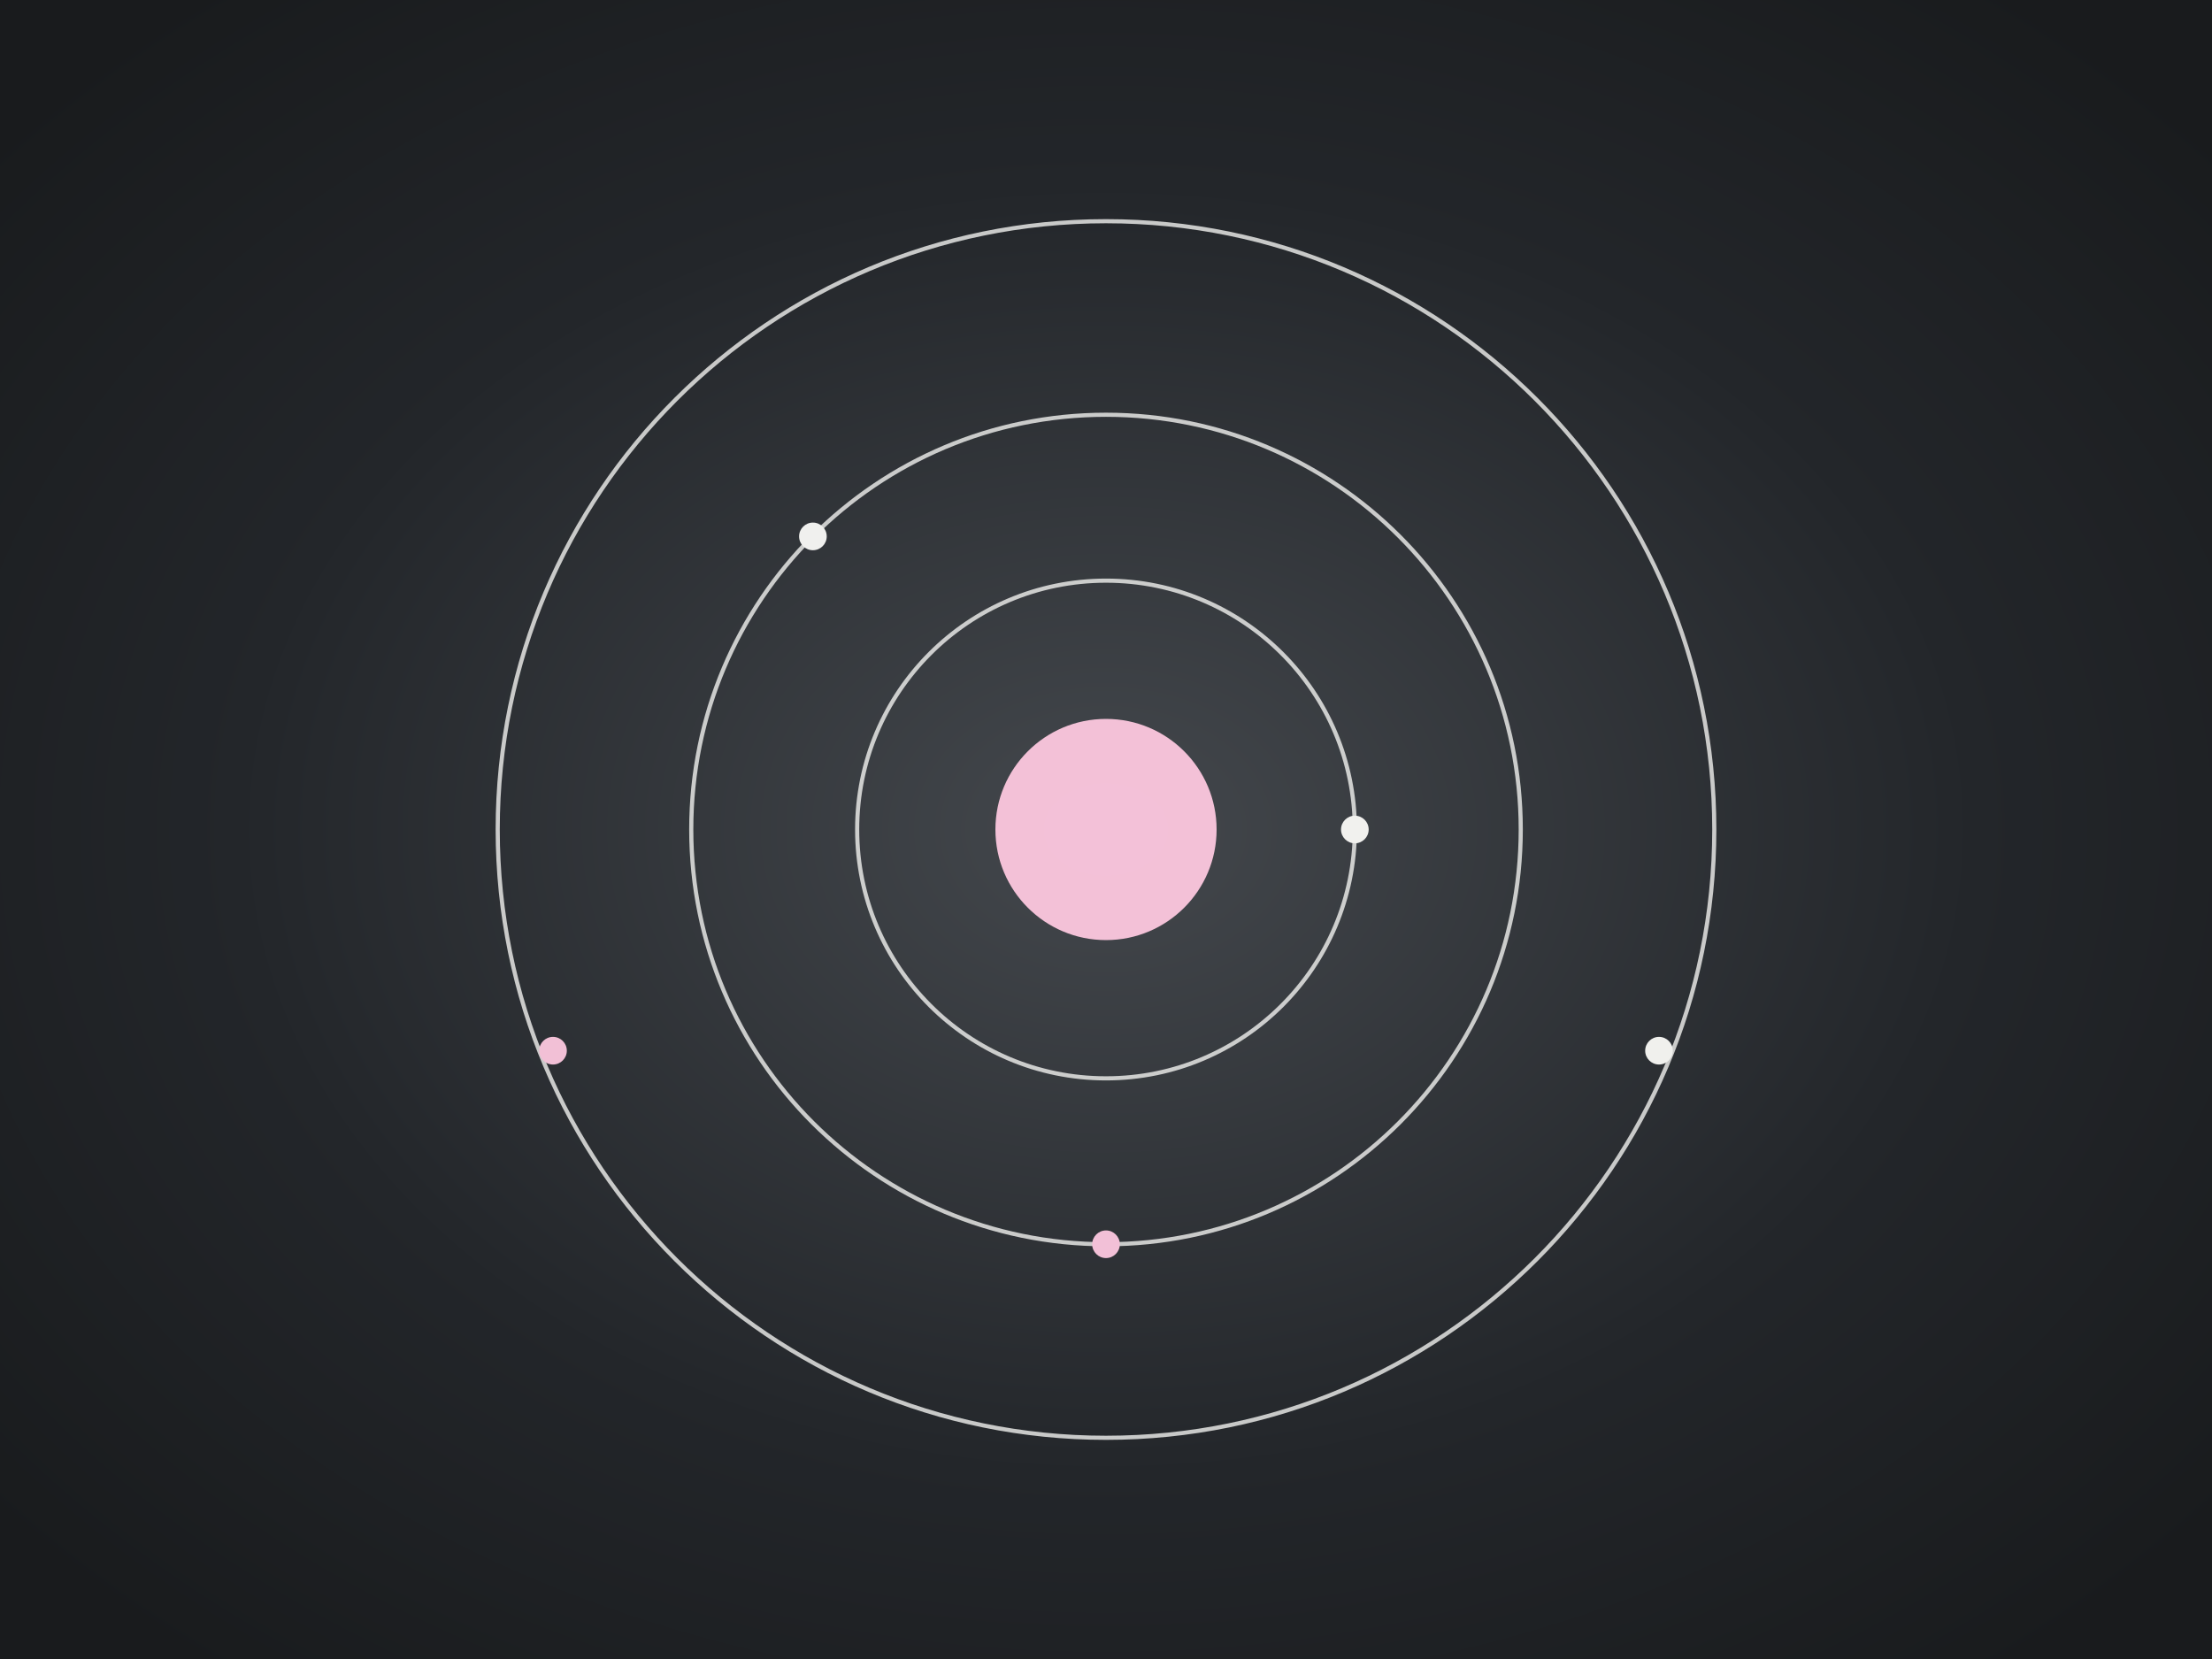
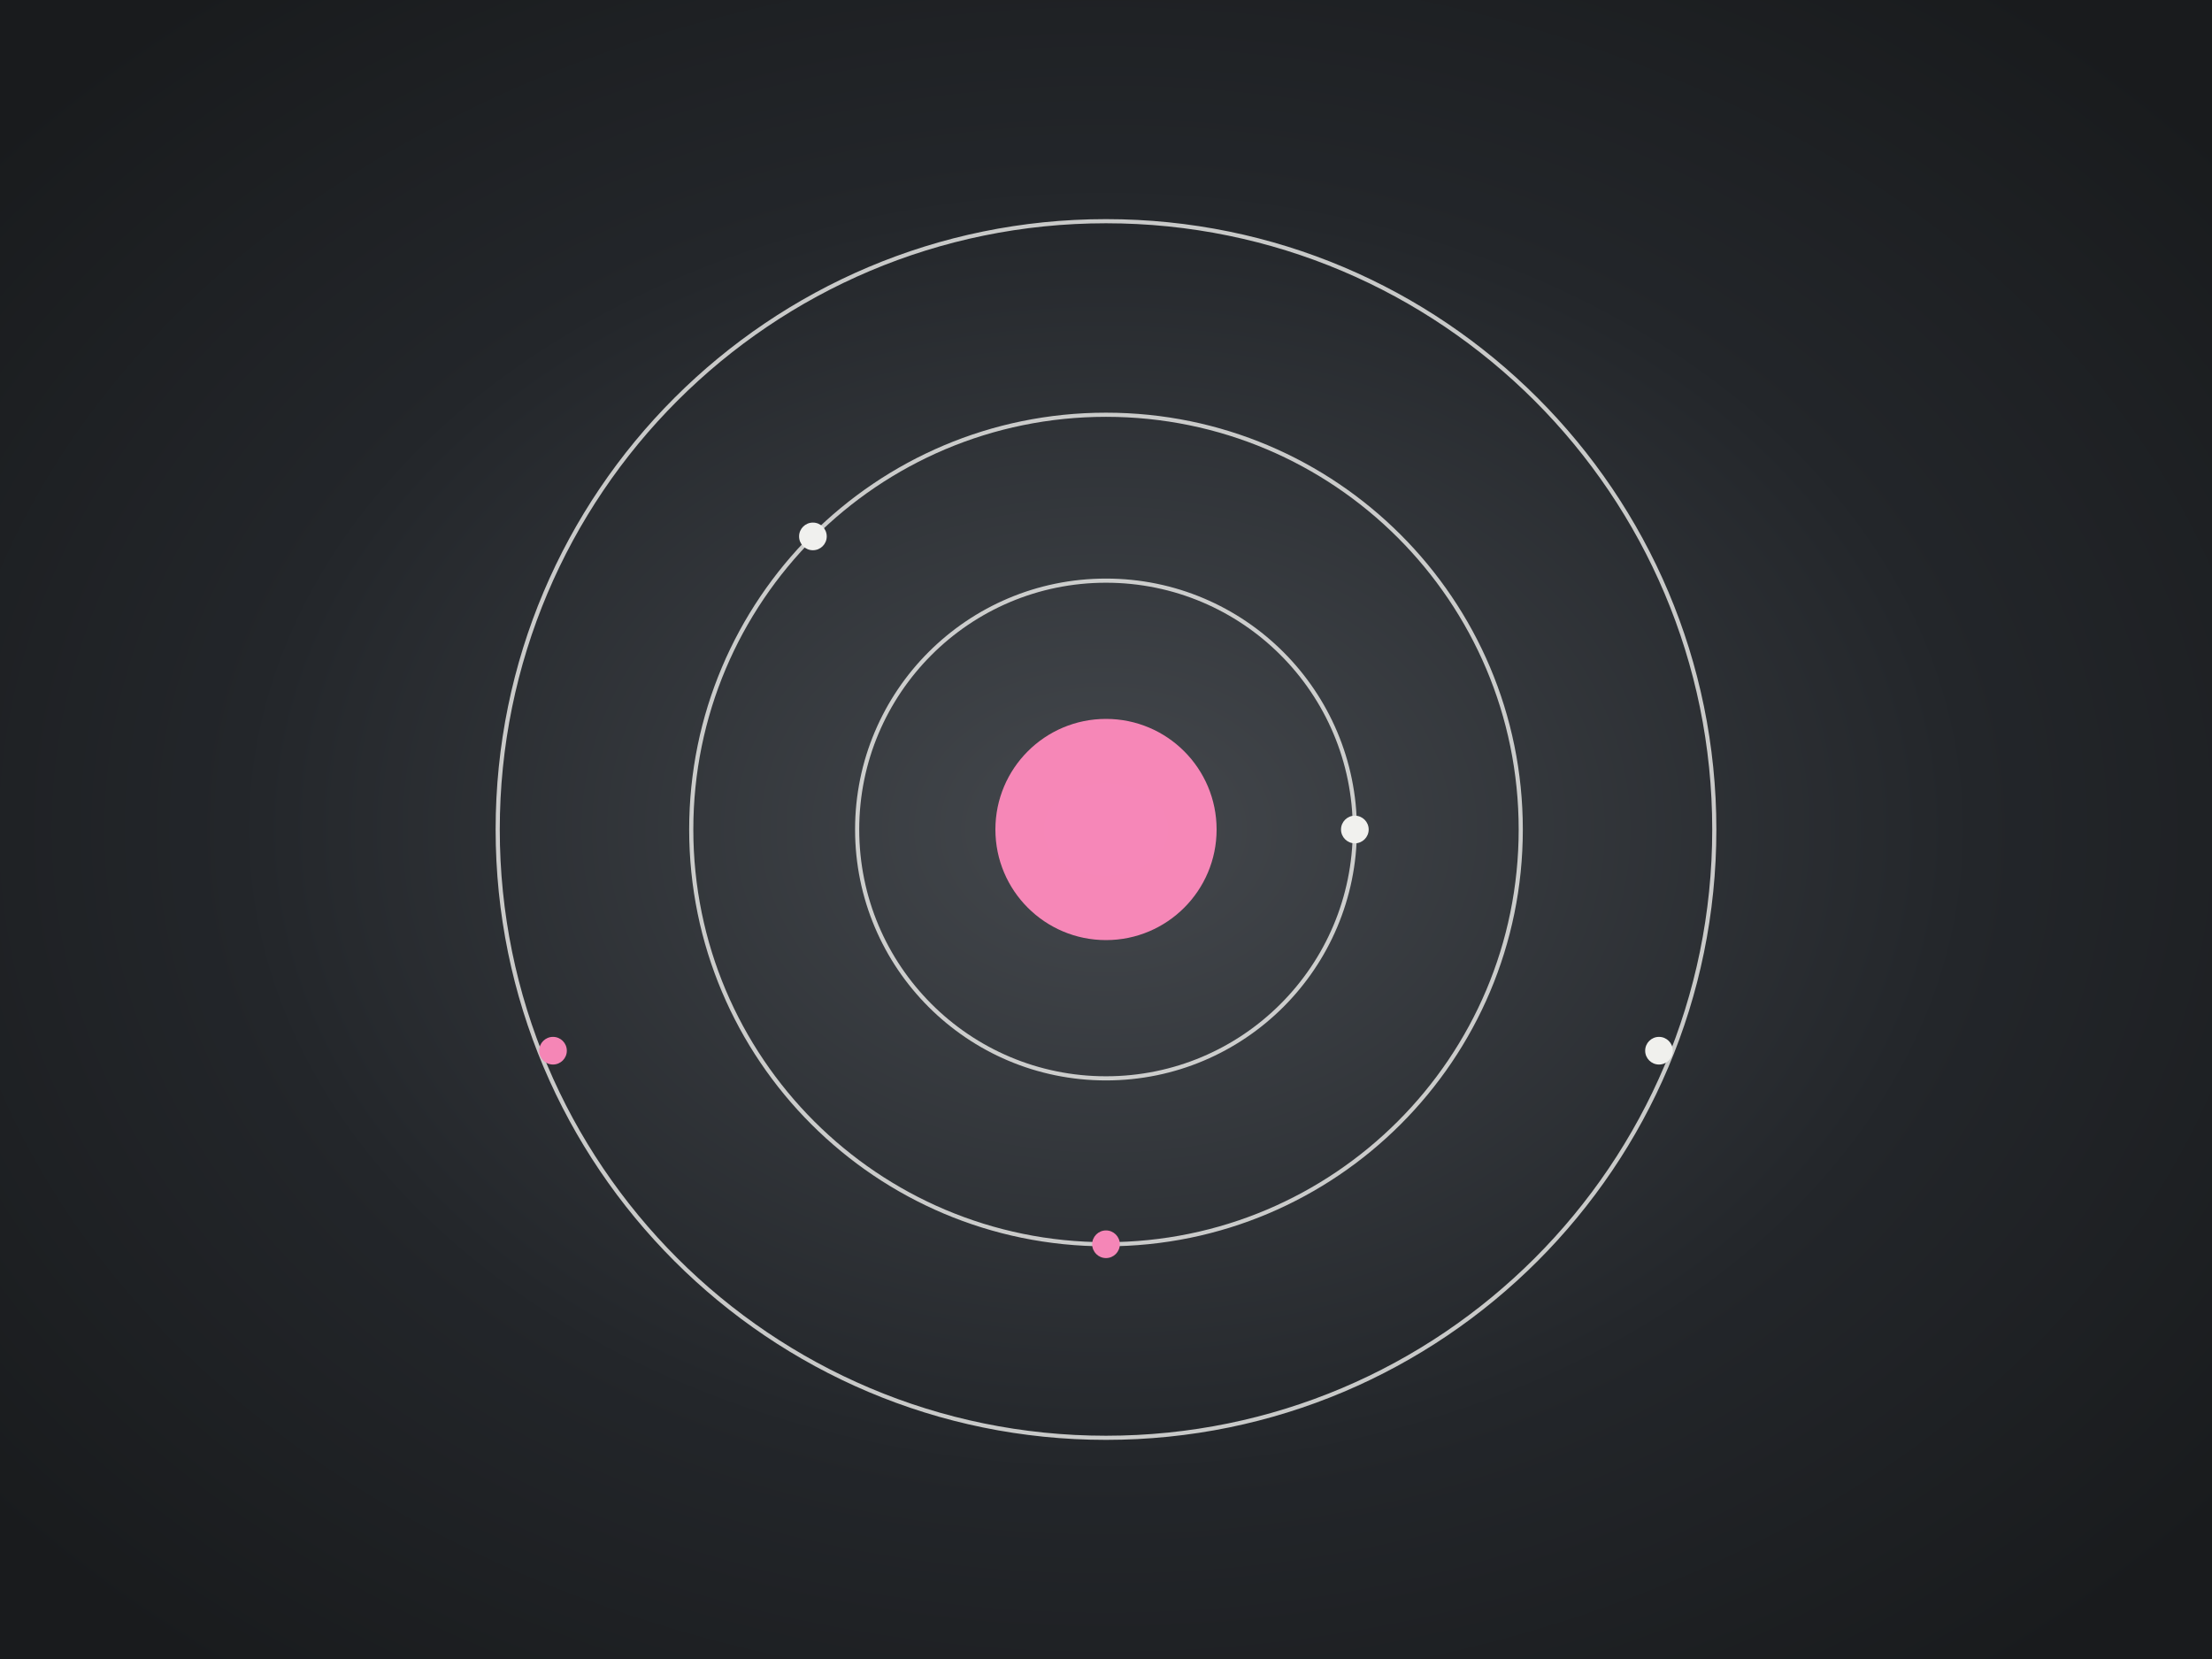
<svg xmlns="http://www.w3.org/2000/svg" viewBox="0 0 800 600" preserveAspectRatio="xMidYMid slice">
  <defs>
    <radialGradient id="rg4" cx="50%" cy="50%" r="65%">
      <stop offset="0%" stop-color="#44484D" />
      <stop offset="60%" stop-color="#23262A" />
      <stop offset="100%" stop-color="#191B1D" />
    </radialGradient>
  </defs>
  <rect width="800" height="600" fill="url(#rg4)" />
  <g transform="translate(400 300)" opacity="0.95">
-     <circle r="40" fill="#FCC7DE" />
+     <circle r="40" fill="#FF8ABD" />
    <g fill="none" stroke="#FAFAF7" stroke-width="1.5" opacity="0.8">
      <circle r="90" />
      <circle r="150" />
      <circle r="220" />
    </g>
    <g fill="#FAFAF7">
      <circle cx="90" cy="0" r="5" />
      <circle cx="-106" cy="-106" r="5" />
-       <circle cx="0" cy="150" r="5" fill="#FCC7DE" />
+       <circle cx="0" cy="150" r="5" fill="#FF8ABD" />
      <circle cx="200" cy="80" r="5" />
-       <circle cx="-200" cy="80" r="5" fill="#FCC7DE" />
+       <circle cx="-200" cy="80" r="5" fill="#FF8ABD" />
    </g>
  </g>
</svg>
